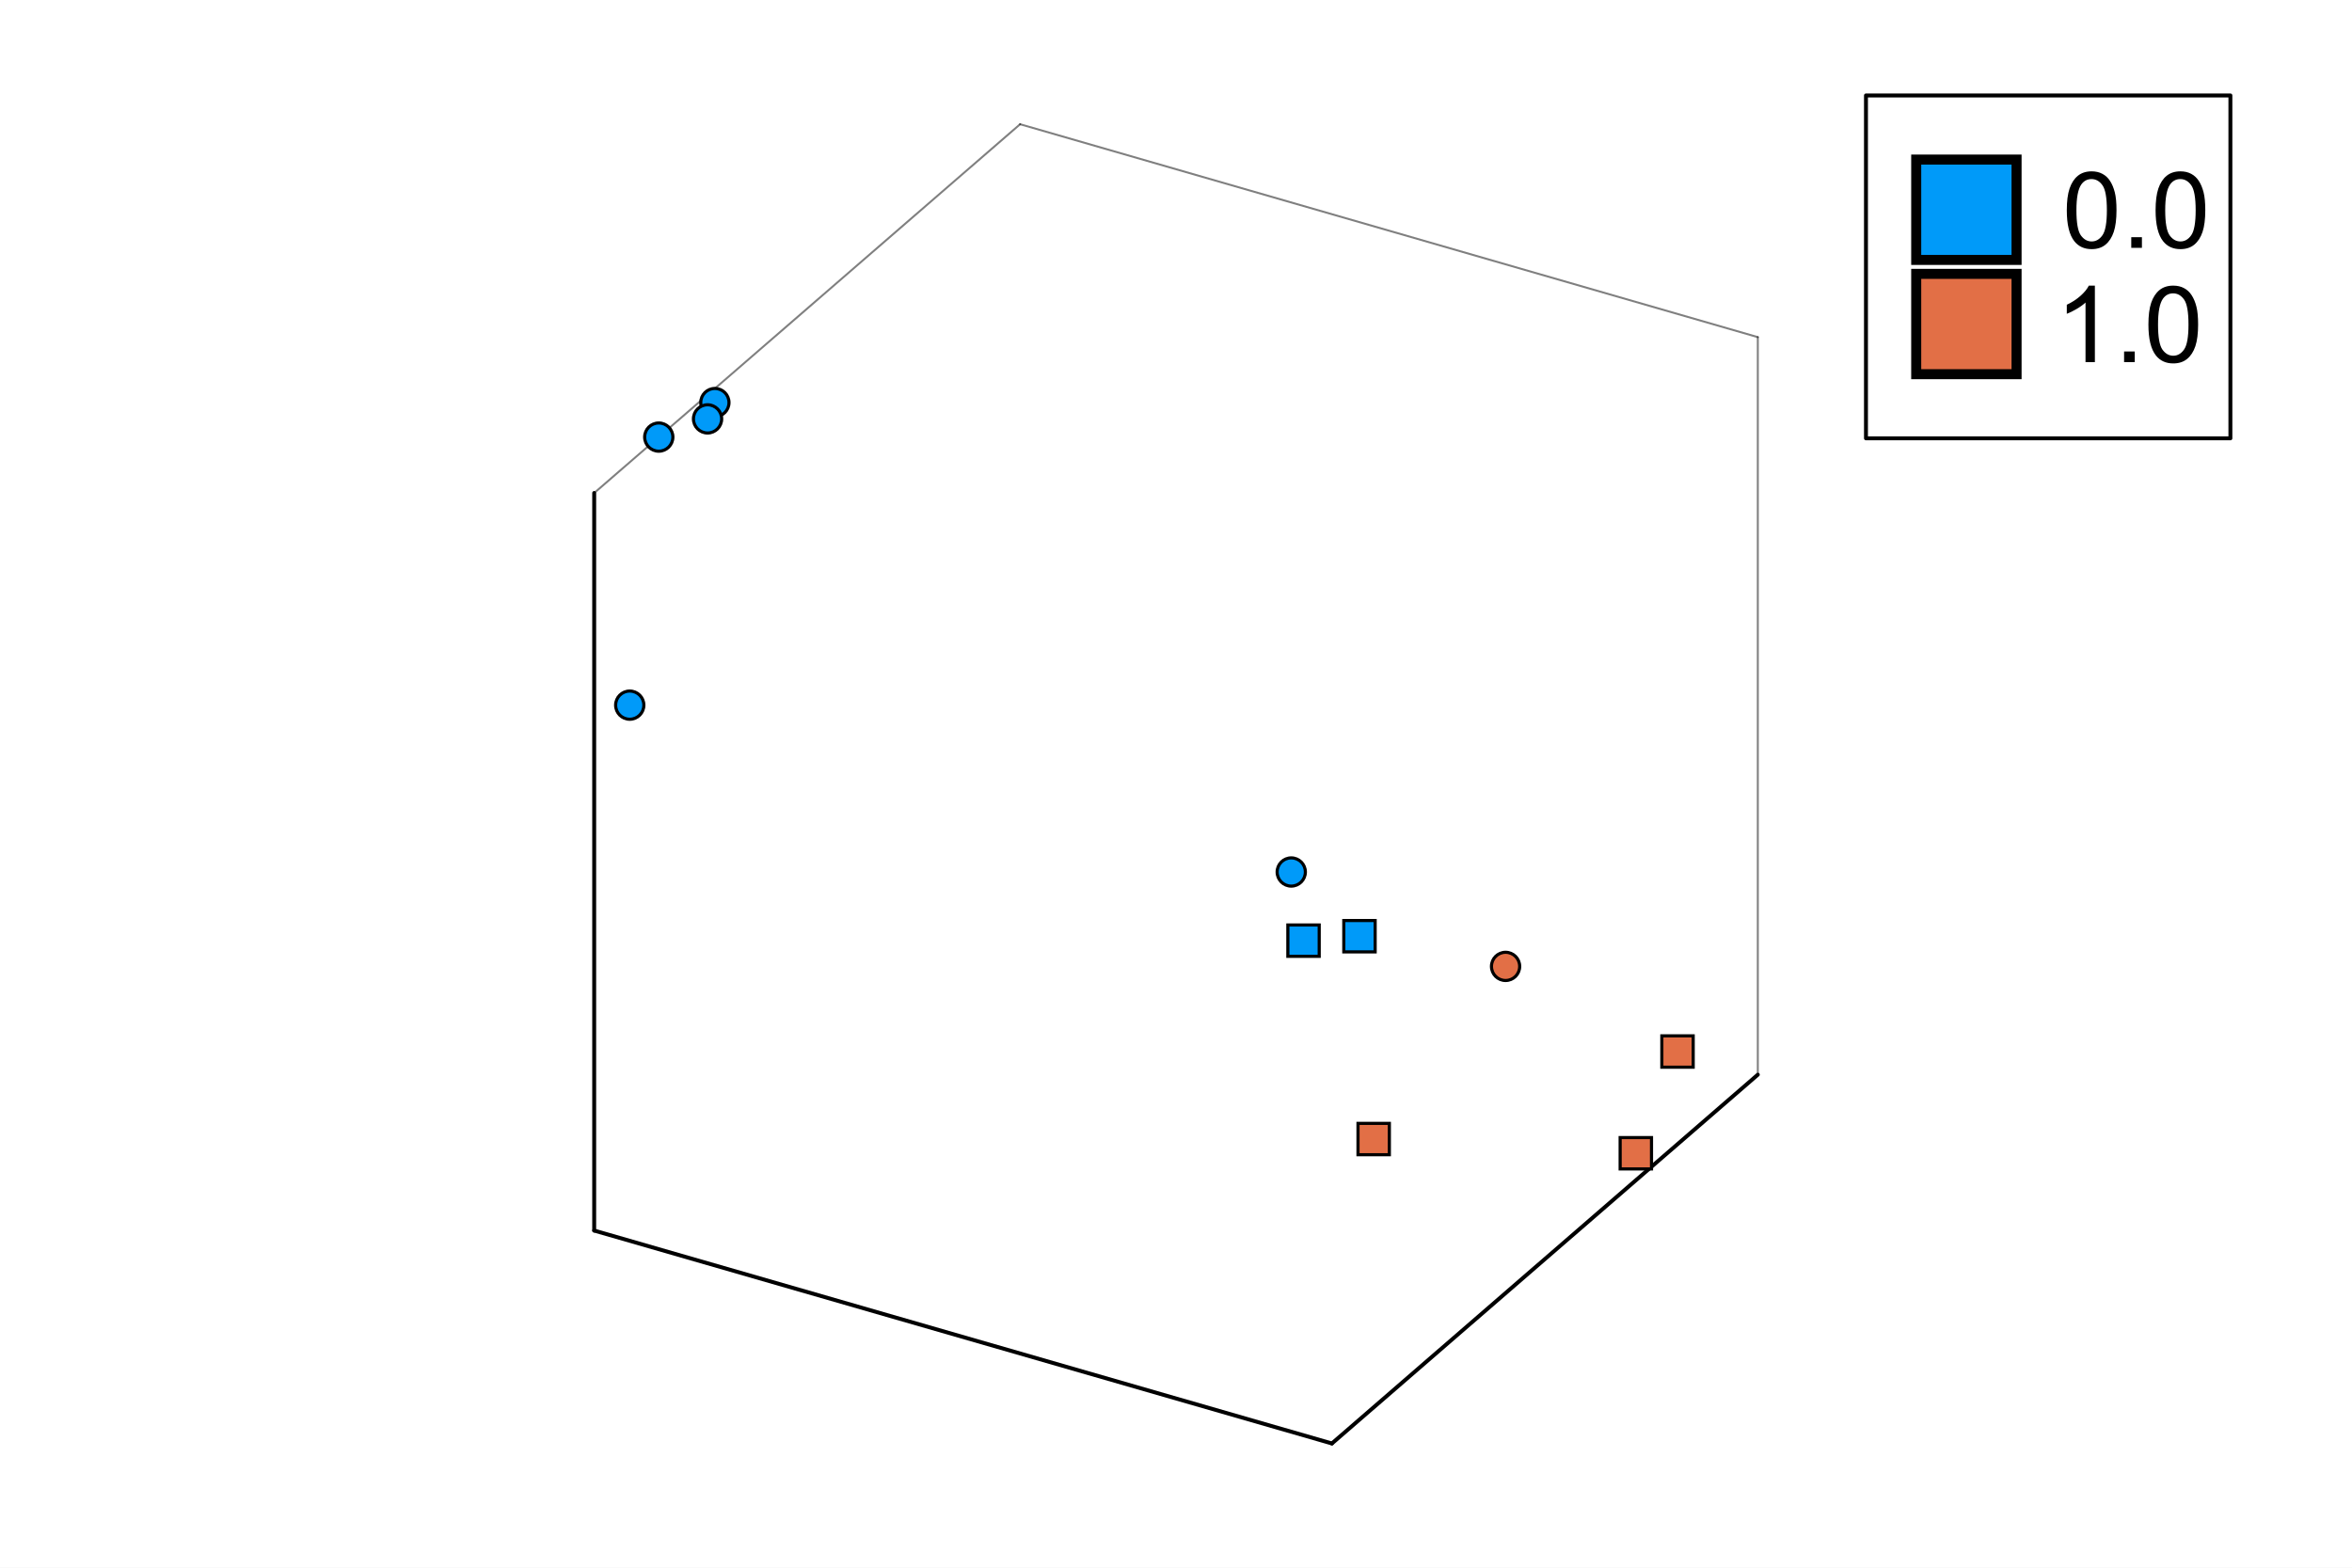
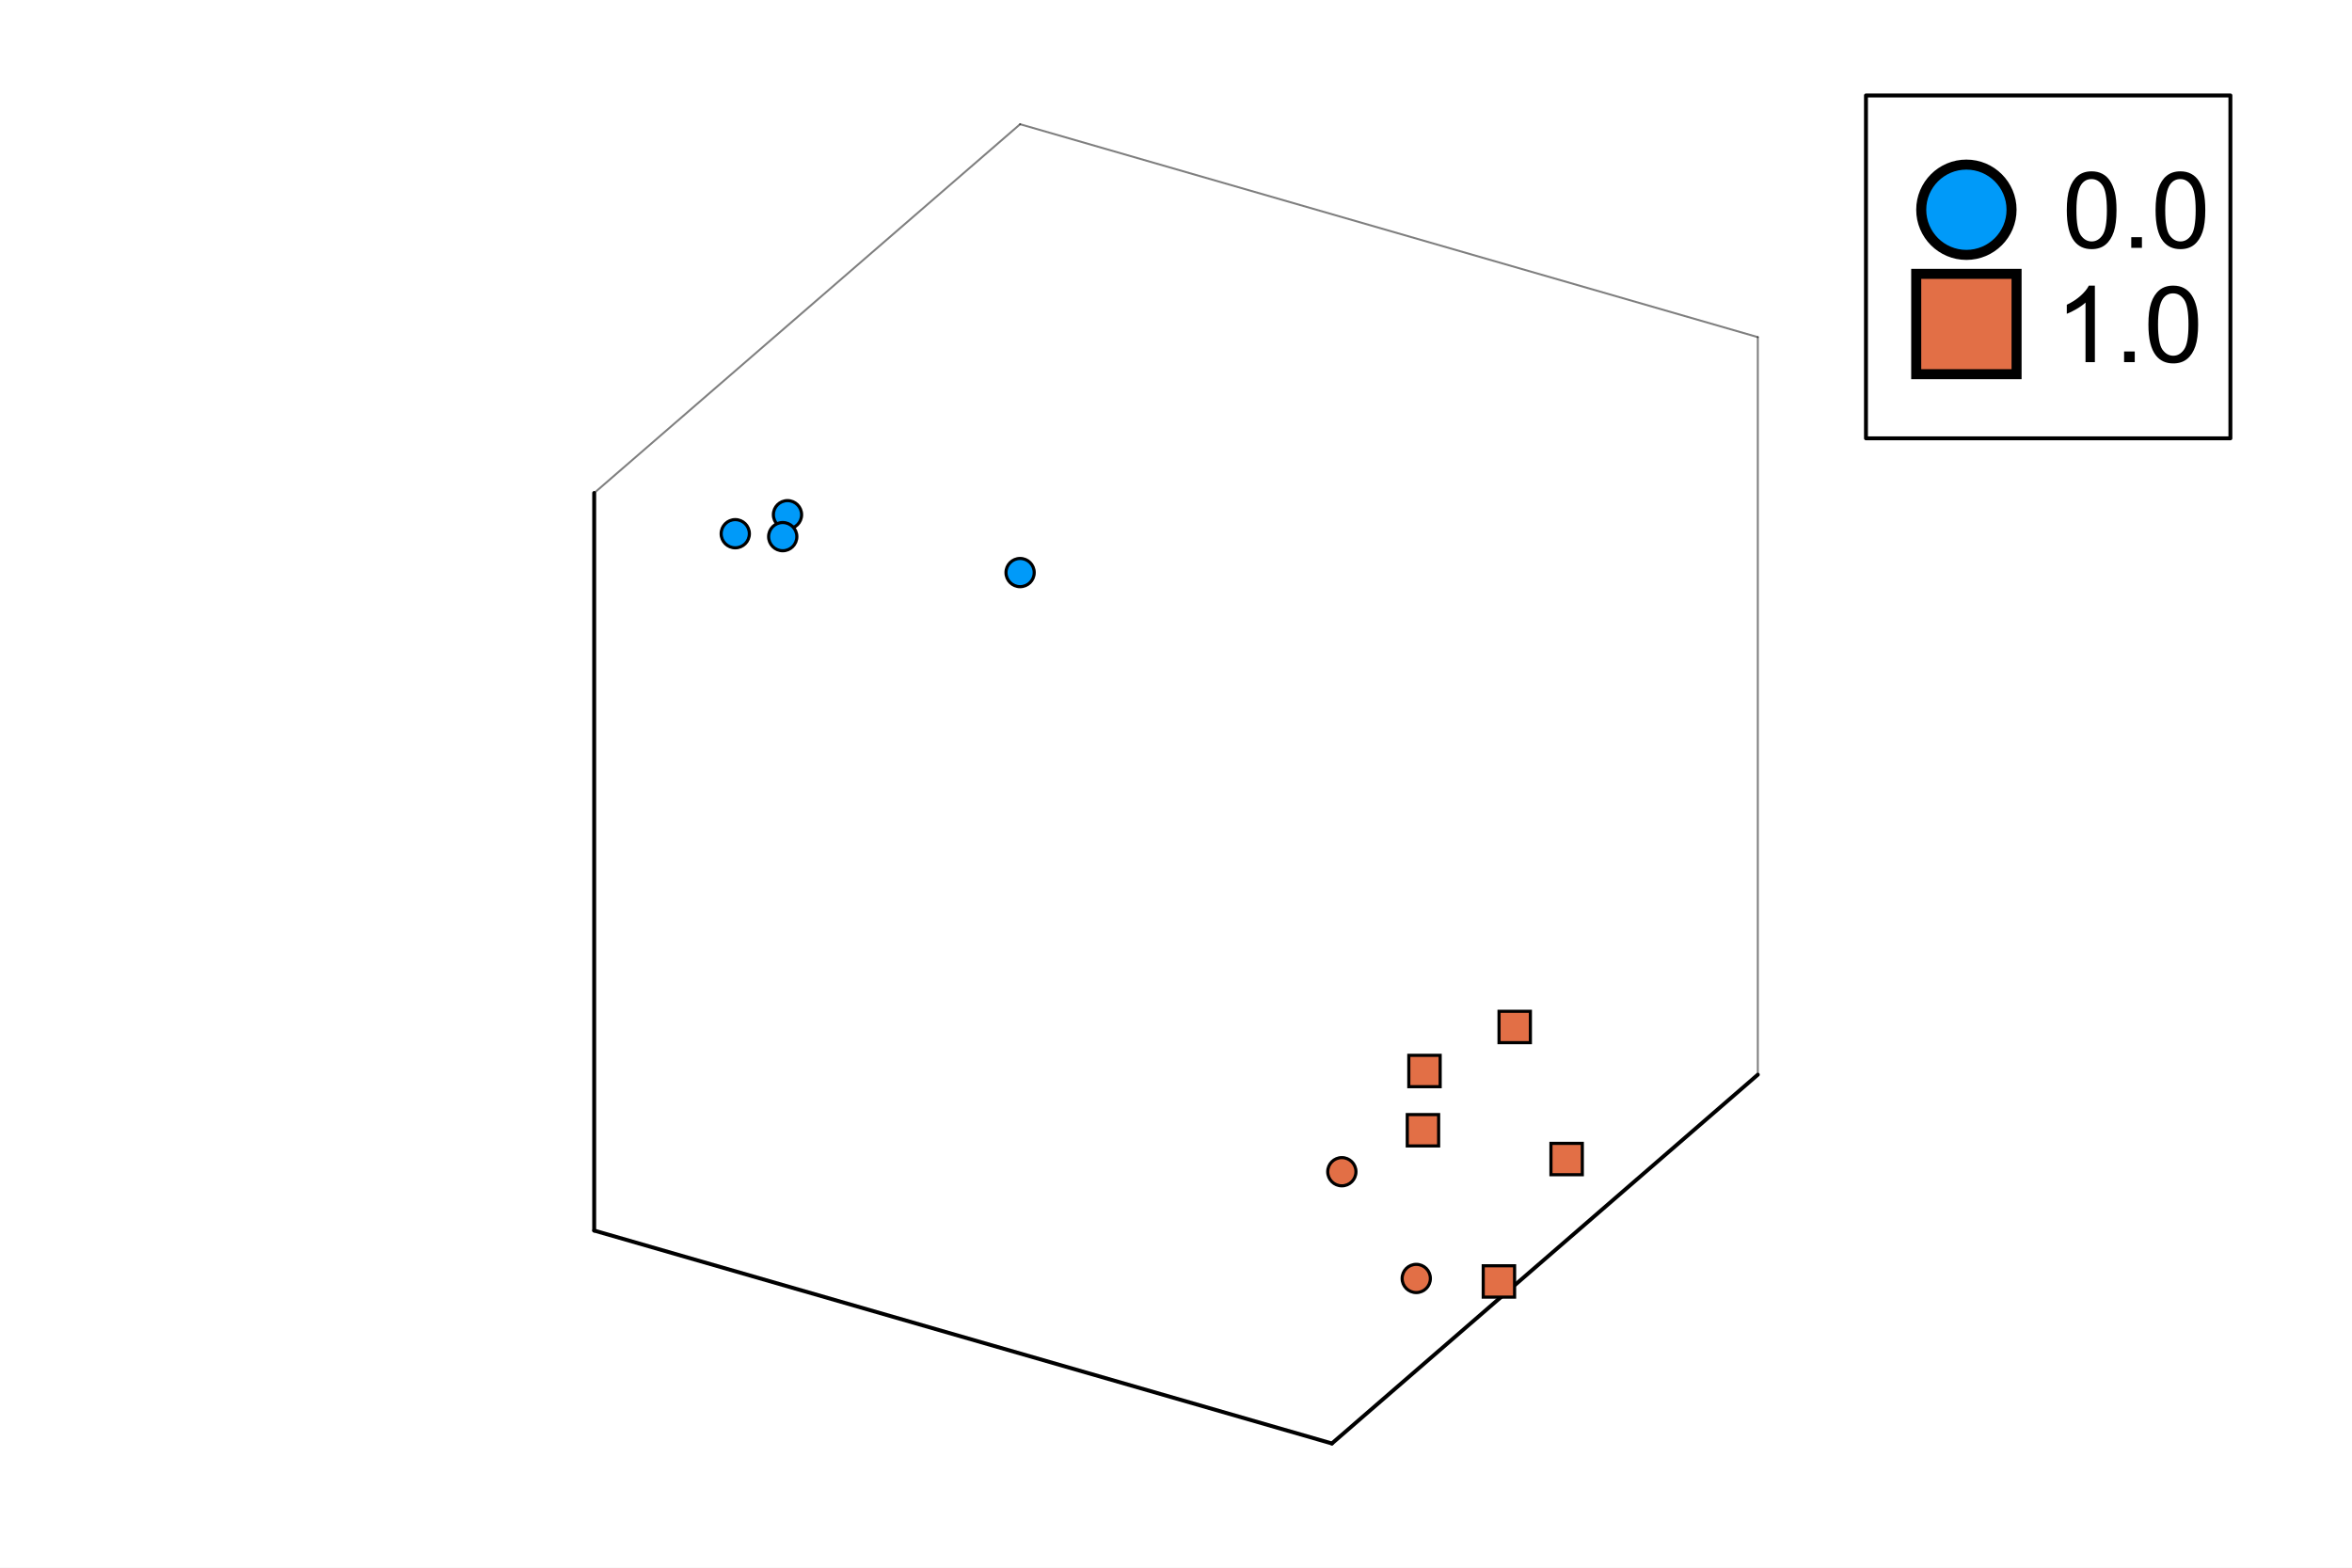
<svg xmlns="http://www.w3.org/2000/svg" width="600" height="400" viewBox="0 0 2400 1600">
  <defs>
-     <clipPath id="clip110">
+     <clipPath id="clip760">
      <rect x="0" y="0" width="2400" height="1600" />
    </clipPath>
  </defs>
-   <path clip-path="url(#clip110)" d="M0 1600 L2400 1600 L2400 8.88178e-14 L0 8.88178e-14  Z" fill="#ffffff" fill-rule="evenodd" fill-opacity="1" />
+   <path clip-path="url(#clip760)" d="M0 1600 L2400 1600 L2400 8.88178e-14 L0 8.88178e-14  Z" fill="#ffffff" fill-rule="evenodd" fill-opacity="1" />
  <defs>
-     <clipPath id="clip111">
+     <clipPath id="clip761">
      <rect x="480" y="0" width="1681" height="1600" />
    </clipPath>
  </defs>
  <defs>
-     <clipPath id="clip112">
+     <clipPath id="clip762">
      <rect x="47" y="47" width="2307" height="1507" />
    </clipPath>
  </defs>
-   <path clip-path="url(#clip112)" d="M-2051.67 86756.9 L-2051.67 -46805.1 L-636.278 -113586 L1815.25 -75030 L1815.25 58531.9 L399.859 125313 L-2051.67 86756.9  Z" fill="#ffffff" fill-rule="evenodd" fill-opacity="1" />
-   <polyline clip-path="url(#clip110)" style="stroke:#000000; stroke-linecap:round; stroke-linejoin:round; stroke-width:4; stroke-opacity:1; fill:none" points="606.32,1255.92 1359.08,1473.22 " />
-   <polyline clip-path="url(#clip110)" style="stroke:#000000; stroke-linecap:round; stroke-linejoin:round; stroke-width:2; stroke-opacity:0.5; fill:none" points="1040.92,126.782 1793.68,344.084 " />
-   <polyline clip-path="url(#clip110)" style="stroke:#000000; stroke-linecap:round; stroke-linejoin:round; stroke-width:4; stroke-opacity:1; fill:none" points="1359.08,1473.22 1793.68,1096.84 " />
-   <polyline clip-path="url(#clip110)" style="stroke:#000000; stroke-linecap:round; stroke-linejoin:round; stroke-width:2; stroke-opacity:0.5; fill:none" points="606.32,503.16 1040.92,126.782 " />
-   <polyline clip-path="url(#clip110)" style="stroke:#000000; stroke-linecap:round; stroke-linejoin:round; stroke-width:4; stroke-opacity:1; fill:none" points="606.32,1255.92 606.32,503.16 " />
-   <polyline clip-path="url(#clip110)" style="stroke:#000000; stroke-linecap:round; stroke-linejoin:round; stroke-width:2; stroke-opacity:0.5; fill:none" points="1793.68,1096.84 1793.68,344.084 " />
-   <path clip-path="url(#clip112)" d="M1314.13 944.039 L1314.13 976.039 L1346.13 976.039 L1346.13 944.039 L1314.13 944.039 Z" fill="#009af9" fill-rule="evenodd" fill-opacity="1" stroke="#000000" stroke-opacity="1" stroke-width="3.2" />
-   <circle clip-path="url(#clip112)" cx="729.464" cy="410.872" r="14.4" fill="#009af9" fill-rule="evenodd" fill-opacity="1" stroke="#000000" stroke-opacity="1" stroke-width="3.2" />
-   <circle clip-path="url(#clip112)" cx="722" cy="427.522" r="14.4" fill="#009af9" fill-rule="evenodd" fill-opacity="1" stroke="#000000" stroke-opacity="1" stroke-width="3.2" />
-   <circle clip-path="url(#clip112)" cx="672.213" cy="446.095" r="14.4" fill="#009af9" fill-rule="evenodd" fill-opacity="1" stroke="#000000" stroke-opacity="1" stroke-width="3.2" />
-   <circle clip-path="url(#clip112)" cx="642.593" cy="719.681" r="14.4" fill="#009af9" fill-rule="evenodd" fill-opacity="1" stroke="#000000" stroke-opacity="1" stroke-width="3.2" />
-   <circle clip-path="url(#clip112)" cx="1317.61" cy="889.967" r="14.4" fill="#009af9" fill-rule="evenodd" fill-opacity="1" stroke="#000000" stroke-opacity="1" stroke-width="3.2" />
-   <path clip-path="url(#clip112)" d="M1371.22 939.506 L1371.22 971.506 L1403.22 971.506 L1403.22 939.506 L1371.22 939.506 Z" fill="#009af9" fill-rule="evenodd" fill-opacity="1" stroke="#000000" stroke-opacity="1" stroke-width="3.2" />
-   <path clip-path="url(#clip112)" d="M1695.75 1057.19 L1695.75 1089.19 L1727.75 1089.19 L1727.75 1057.19 L1695.75 1057.19 Z" fill="#e26f46" fill-rule="evenodd" fill-opacity="1" stroke="#000000" stroke-opacity="1" stroke-width="3.2" />
-   <circle clip-path="url(#clip112)" cx="1536.3" cy="986.31" r="14.4" fill="#e26f46" fill-rule="evenodd" fill-opacity="1" stroke="#000000" stroke-opacity="1" stroke-width="3.2" />
-   <path clip-path="url(#clip112)" d="M1653.21 1161.03 L1653.21 1193.03 L1685.21 1193.03 L1685.21 1161.03 L1653.21 1161.03 Z" fill="#e26f46" fill-rule="evenodd" fill-opacity="1" stroke="#000000" stroke-opacity="1" stroke-width="3.2" />
-   <path clip-path="url(#clip112)" d="M1385.71 1146.52 L1385.71 1178.52 L1417.71 1178.52 L1417.71 1146.52 L1385.71 1146.52 Z" fill="#e26f46" fill-rule="evenodd" fill-opacity="1" stroke="#000000" stroke-opacity="1" stroke-width="3.2" />
-   <path clip-path="url(#clip110)" d="M1904.05 447.348 L2275.91 447.348 L2275.91 97.428 L1904.05 97.428  Z" fill="#ffffff" fill-rule="evenodd" fill-opacity="1" />
-   <polyline clip-path="url(#clip110)" style="stroke:#000000; stroke-linecap:round; stroke-linejoin:round; stroke-width:4; stroke-opacity:1; fill:none" points="1904.05,447.348 2275.91,447.348 2275.91,97.428 1904.05,97.428 1904.05,447.348 " />
-   <path clip-path="url(#clip110)" d="M1955.32 162.868 L1955.32 265.268 L2057.72 265.268 L2057.72 162.868 L1955.32 162.868 Z" fill="#009af9" fill-rule="evenodd" fill-opacity="1" stroke="#000000" stroke-opacity="1" stroke-width="10.24" />
-   <path clip-path="url(#clip110)" d="M2108.98 214.598 Q2108.98 200.807 2111.8 192.427 Q2114.66 183.993 2120.23 179.431 Q2125.85 174.87 2134.34 174.87 Q2140.6 174.87 2145.32 177.416 Q2150.04 179.909 2153.12 184.682 Q2156.19 189.403 2157.94 196.246 Q2159.69 203.035 2159.69 214.598 Q2159.69 228.283 2156.88 236.717 Q2154.07 245.098 2148.45 249.712 Q2142.88 254.274 2134.34 254.274 Q2123.09 254.274 2116.68 246.211 Q2108.98 236.505 2108.98 214.598 M2118.8 214.598 Q2118.8 233.747 2123.25 240.112 Q2127.76 246.424 2134.34 246.424 Q2140.92 246.424 2145.37 240.059 Q2149.88 233.693 2149.88 214.598 Q2149.88 195.397 2145.37 189.085 Q2140.92 182.773 2134.23 182.773 Q2127.65 182.773 2123.73 188.342 Q2118.8 195.45 2118.8 214.598 Z" fill="#000000" fill-rule="nonzero" fill-opacity="1" />
-   <path clip-path="url(#clip110)" d="M2174.76 252.948 L2174.76 242.074 L2185.63 242.074 L2185.63 252.948 L2174.76 252.948 Z" fill="#000000" fill-rule="nonzero" fill-opacity="1" />
-   <path clip-path="url(#clip110)" d="M2199.58 214.598 Q2199.58 200.807 2202.39 192.427 Q2205.26 183.993 2210.83 179.431 Q2216.45 174.87 2224.93 174.87 Q2231.19 174.87 2235.91 177.416 Q2240.64 179.909 2243.71 184.682 Q2246.79 189.403 2248.54 196.246 Q2250.29 203.035 2250.29 214.598 Q2250.29 228.283 2247.48 236.717 Q2244.67 245.098 2239.04 249.712 Q2233.47 254.274 2224.93 254.274 Q2213.69 254.274 2207.27 246.211 Q2199.58 236.505 2199.58 214.598 M2209.39 214.598 Q2209.39 233.747 2213.85 240.112 Q2218.36 246.424 2224.93 246.424 Q2231.51 246.424 2235.97 240.059 Q2240.48 233.693 2240.48 214.598 Q2240.48 195.397 2235.97 189.085 Q2231.51 182.773 2224.83 182.773 Q2218.25 182.773 2214.33 188.342 Q2209.39 195.45 2209.39 214.598 Z" fill="#000000" fill-rule="nonzero" fill-opacity="1" />
-   <path clip-path="url(#clip110)" d="M1955.32 279.508 L1955.32 381.908 L2057.72 381.908 L2057.72 279.508 L1955.32 279.508 Z" fill="#e26f46" fill-rule="evenodd" fill-opacity="1" stroke="#000000" stroke-opacity="1" stroke-width="10.24" />
-   <path clip-path="url(#clip110)" d="M2137.63 369.588 L2128.08 369.588 L2128.08 308.748 Q2124.63 312.037 2119.01 315.326 Q2113.44 318.614 2108.98 320.258 L2108.98 311.029 Q2116.99 307.263 2122.99 301.906 Q2128.98 296.549 2131.47 291.51 L2137.63 291.51 L2137.63 369.588 Z" fill="#000000" fill-rule="nonzero" fill-opacity="1" />
-   <path clip-path="url(#clip110)" d="M2167.44 369.588 L2167.44 358.714 L2178.31 358.714 L2178.31 369.588 L2167.44 369.588 Z" fill="#000000" fill-rule="nonzero" fill-opacity="1" />
-   <path clip-path="url(#clip110)" d="M2192.26 331.238 Q2192.26 317.447 2195.07 309.067 Q2197.94 300.633 2203.51 296.071 Q2209.13 291.51 2217.61 291.51 Q2223.87 291.51 2228.59 294.056 Q2233.32 296.549 2236.39 301.322 Q2239.47 306.043 2241.22 312.886 Q2242.97 319.675 2242.97 331.238 Q2242.97 344.923 2240.16 353.357 Q2237.35 361.738 2231.72 366.352 Q2226.15 370.914 2217.61 370.914 Q2206.37 370.914 2199.95 362.851 Q2192.26 353.145 2192.26 331.238 M2202.07 331.238 Q2202.07 350.387 2206.53 356.752 Q2211.04 363.064 2217.61 363.064 Q2224.19 363.064 2228.65 356.699 Q2233.16 350.333 2233.16 331.238 Q2233.16 312.037 2228.65 305.725 Q2224.19 299.413 2217.51 299.413 Q2210.93 299.413 2207.01 304.982 Q2202.07 312.09 2202.07 331.238 Z" fill="#000000" fill-rule="nonzero" fill-opacity="1" />
+   <path clip-path="url(#clip762)" d="M-165.112 3167.13 L-165.112 2148.85 L164.369 1639.7 L735.047 1933.66 L735.047 2951.94 L405.566 3461.09 L-165.112 3167.13  Z" fill="#ffffff" fill-rule="evenodd" fill-opacity="1" />
+   <polyline clip-path="url(#clip760)" style="stroke:#000000; stroke-linecap:round; stroke-linejoin:round; stroke-width:4; stroke-opacity:1; fill:none" points="606.32,1255.92 1359.08,1473.22 " />
+   <polyline clip-path="url(#clip760)" style="stroke:#000000; stroke-linecap:round; stroke-linejoin:round; stroke-width:2; stroke-opacity:0.5; fill:none" points="1040.92,126.782 1793.68,344.084 " />
+   <polyline clip-path="url(#clip760)" style="stroke:#000000; stroke-linecap:round; stroke-linejoin:round; stroke-width:4; stroke-opacity:1; fill:none" points="1359.08,1473.22 1793.68,1096.84 " />
+   <polyline clip-path="url(#clip760)" style="stroke:#000000; stroke-linecap:round; stroke-linejoin:round; stroke-width:2; stroke-opacity:0.5; fill:none" points="606.32,503.16 1040.92,126.782 " />
+   <polyline clip-path="url(#clip760)" style="stroke:#000000; stroke-linecap:round; stroke-linejoin:round; stroke-width:4; stroke-opacity:1; fill:none" points="606.32,1255.92 606.32,503.16 " />
+   <polyline clip-path="url(#clip760)" style="stroke:#000000; stroke-linecap:round; stroke-linejoin:round; stroke-width:2; stroke-opacity:0.5; fill:none" points="1793.68,1096.84 1793.68,344.084 " />
+   <circle clip-path="url(#clip762)" cx="803.571" cy="525.331" r="14.4" fill="#009af9" fill-rule="evenodd" fill-opacity="1" stroke="#000000" stroke-opacity="1" stroke-width="3.2" />
+   <circle clip-path="url(#clip762)" cx="798.705" cy="547.703" r="14.4" fill="#009af9" fill-rule="evenodd" fill-opacity="1" stroke="#000000" stroke-opacity="1" stroke-width="3.2" />
+   <circle clip-path="url(#clip762)" cx="750.274" cy="544.716" r="14.4" fill="#009af9" fill-rule="evenodd" fill-opacity="1" stroke="#000000" stroke-opacity="1" stroke-width="3.2" />
+   <circle clip-path="url(#clip762)" cx="1040.92" cy="584.372" r="14.4" fill="#009af9" fill-rule="evenodd" fill-opacity="1" stroke="#000000" stroke-opacity="1" stroke-width="3.2" />
+   <path clip-path="url(#clip762)" d="M1437.56 1077.08 L1437.56 1109.08 L1469.56 1109.08 L1469.56 1077.08 L1437.56 1077.08 Z" fill="#e26f46" fill-rule="evenodd" fill-opacity="1" stroke="#000000" stroke-opacity="1" stroke-width="3.2" />
+   <path clip-path="url(#clip762)" d="M1513.5 1291.86 L1513.5 1323.86 L1545.5 1323.86 L1545.5 1291.86 L1513.5 1291.86 Z" fill="#e26f46" fill-rule="evenodd" fill-opacity="1" stroke="#000000" stroke-opacity="1" stroke-width="3.2" />
+   <circle clip-path="url(#clip762)" cx="1445.16" cy="1304.81" r="14.4" fill="#e26f46" fill-rule="evenodd" fill-opacity="1" stroke="#000000" stroke-opacity="1" stroke-width="3.2" />
+   <path clip-path="url(#clip762)" d="M1582.6 1166.93 L1582.6 1198.93 L1614.6 1198.93 L1614.6 1166.93 L1582.6 1166.93 Z" fill="#e26f46" fill-rule="evenodd" fill-opacity="1" stroke="#000000" stroke-opacity="1" stroke-width="3.2" />
+   <circle clip-path="url(#clip762)" cx="1369.23" cy="1195.87" r="14.4" fill="#e26f46" fill-rule="evenodd" fill-opacity="1" stroke="#000000" stroke-opacity="1" stroke-width="3.2" />
+   <path clip-path="url(#clip762)" d="M1529.62 1032.15 L1529.62 1064.15 L1561.62 1064.15 L1561.62 1032.15 L1529.62 1032.15 Z" fill="#e26f46" fill-rule="evenodd" fill-opacity="1" stroke="#000000" stroke-opacity="1" stroke-width="3.2" />
+   <path clip-path="url(#clip762)" d="M1435.99 1137.55 L1435.99 1169.55 L1467.99 1169.55 L1467.99 1137.55 L1435.99 1137.55 Z" fill="#e26f46" fill-rule="evenodd" fill-opacity="1" stroke="#000000" stroke-opacity="1" stroke-width="3.2" />
+   <path clip-path="url(#clip760)" d="M1904.05 447.348 L2275.91 447.348 L2275.91 97.428 L1904.05 97.428  Z" fill="#ffffff" fill-rule="evenodd" fill-opacity="1" />
+   <polyline clip-path="url(#clip760)" style="stroke:#000000; stroke-linecap:round; stroke-linejoin:round; stroke-width:4; stroke-opacity:1; fill:none" points="1904.05,447.348 2275.91,447.348 2275.91,97.428 1904.05,97.428 1904.05,447.348 " />
+   <circle clip-path="url(#clip760)" cx="2006.52" cy="214.068" r="46.08" fill="#009af9" fill-rule="evenodd" fill-opacity="1" stroke="#000000" stroke-opacity="1" stroke-width="10.24" />
+   <path clip-path="url(#clip760)" d="M2108.98 214.598 Q2108.98 200.807 2111.8 192.427 Q2114.66 183.993 2120.23 179.431 Q2125.85 174.87 2134.34 174.87 Q2140.6 174.87 2145.32 177.416 Q2150.04 179.909 2153.12 184.682 Q2156.19 189.403 2157.94 196.246 Q2159.69 203.035 2159.69 214.598 Q2159.69 228.283 2156.88 236.717 Q2154.07 245.098 2148.45 249.712 Q2142.88 254.274 2134.34 254.274 Q2123.09 254.274 2116.68 246.211 Q2108.98 236.505 2108.98 214.598 M2118.8 214.598 Q2118.8 233.747 2123.25 240.112 Q2127.76 246.424 2134.34 246.424 Q2140.92 246.424 2145.37 240.059 Q2149.88 233.693 2149.88 214.598 Q2149.88 195.397 2145.37 189.085 Q2140.92 182.773 2134.23 182.773 Q2127.65 182.773 2123.73 188.342 Q2118.8 195.45 2118.8 214.598 Z" fill="#000000" fill-rule="nonzero" fill-opacity="1" />
+   <path clip-path="url(#clip760)" d="M2174.76 252.948 L2174.76 242.074 L2185.63 242.074 L2185.63 252.948 L2174.76 252.948 Z" fill="#000000" fill-rule="nonzero" fill-opacity="1" />
+   <path clip-path="url(#clip760)" d="M2199.58 214.598 Q2199.58 200.807 2202.39 192.427 Q2205.26 183.993 2210.83 179.431 Q2216.45 174.87 2224.93 174.87 Q2231.19 174.87 2235.91 177.416 Q2240.64 179.909 2243.71 184.682 Q2246.79 189.403 2248.54 196.246 Q2250.29 203.035 2250.29 214.598 Q2250.29 228.283 2247.48 236.717 Q2244.67 245.098 2239.04 249.712 Q2233.47 254.274 2224.93 254.274 Q2213.69 254.274 2207.27 246.211 Q2199.58 236.505 2199.58 214.598 M2209.39 214.598 Q2209.39 233.747 2213.85 240.112 Q2218.36 246.424 2224.93 246.424 Q2231.51 246.424 2235.97 240.059 Q2240.48 233.693 2240.48 214.598 Q2240.48 195.397 2235.97 189.085 Q2231.51 182.773 2224.83 182.773 Q2218.25 182.773 2214.33 188.342 Q2209.39 195.45 2209.39 214.598 Z" fill="#000000" fill-rule="nonzero" fill-opacity="1" />
+   <path clip-path="url(#clip760)" d="M1955.32 279.508 L1955.32 381.908 L2057.72 381.908 L2057.72 279.508 L1955.32 279.508 Z" fill="#e26f46" fill-rule="evenodd" fill-opacity="1" stroke="#000000" stroke-opacity="1" stroke-width="10.24" />
+   <path clip-path="url(#clip760)" d="M2137.63 369.588 L2128.08 369.588 L2128.08 308.748 Q2124.63 312.037 2119.01 315.326 Q2113.44 318.614 2108.98 320.258 L2108.98 311.029 Q2116.99 307.263 2122.99 301.906 Q2128.98 296.549 2131.47 291.51 L2137.63 291.51 L2137.63 369.588 Z" fill="#000000" fill-rule="nonzero" fill-opacity="1" />
+   <path clip-path="url(#clip760)" d="M2167.44 369.588 L2167.44 358.714 L2178.31 358.714 L2178.31 369.588 L2167.44 369.588 Z" fill="#000000" fill-rule="nonzero" fill-opacity="1" />
+   <path clip-path="url(#clip760)" d="M2192.26 331.238 Q2192.26 317.447 2195.07 309.067 Q2197.94 300.633 2203.51 296.071 Q2209.13 291.51 2217.61 291.51 Q2223.87 291.51 2228.59 294.056 Q2233.32 296.549 2236.39 301.322 Q2239.47 306.043 2241.22 312.886 Q2242.97 319.675 2242.97 331.238 Q2242.97 344.923 2240.16 353.357 Q2237.35 361.738 2231.72 366.352 Q2226.15 370.914 2217.61 370.914 Q2206.37 370.914 2199.95 362.851 Q2192.26 353.145 2192.26 331.238 M2202.07 331.238 Q2202.07 350.387 2206.53 356.752 Q2211.04 363.064 2217.61 363.064 Q2224.19 363.064 2228.65 356.699 Q2233.16 350.333 2233.16 331.238 Q2233.16 312.037 2228.65 305.725 Q2224.19 299.413 2217.51 299.413 Q2210.93 299.413 2207.01 304.982 Q2202.07 312.09 2202.07 331.238 Z" fill="#000000" fill-rule="nonzero" fill-opacity="1" />
</svg>
